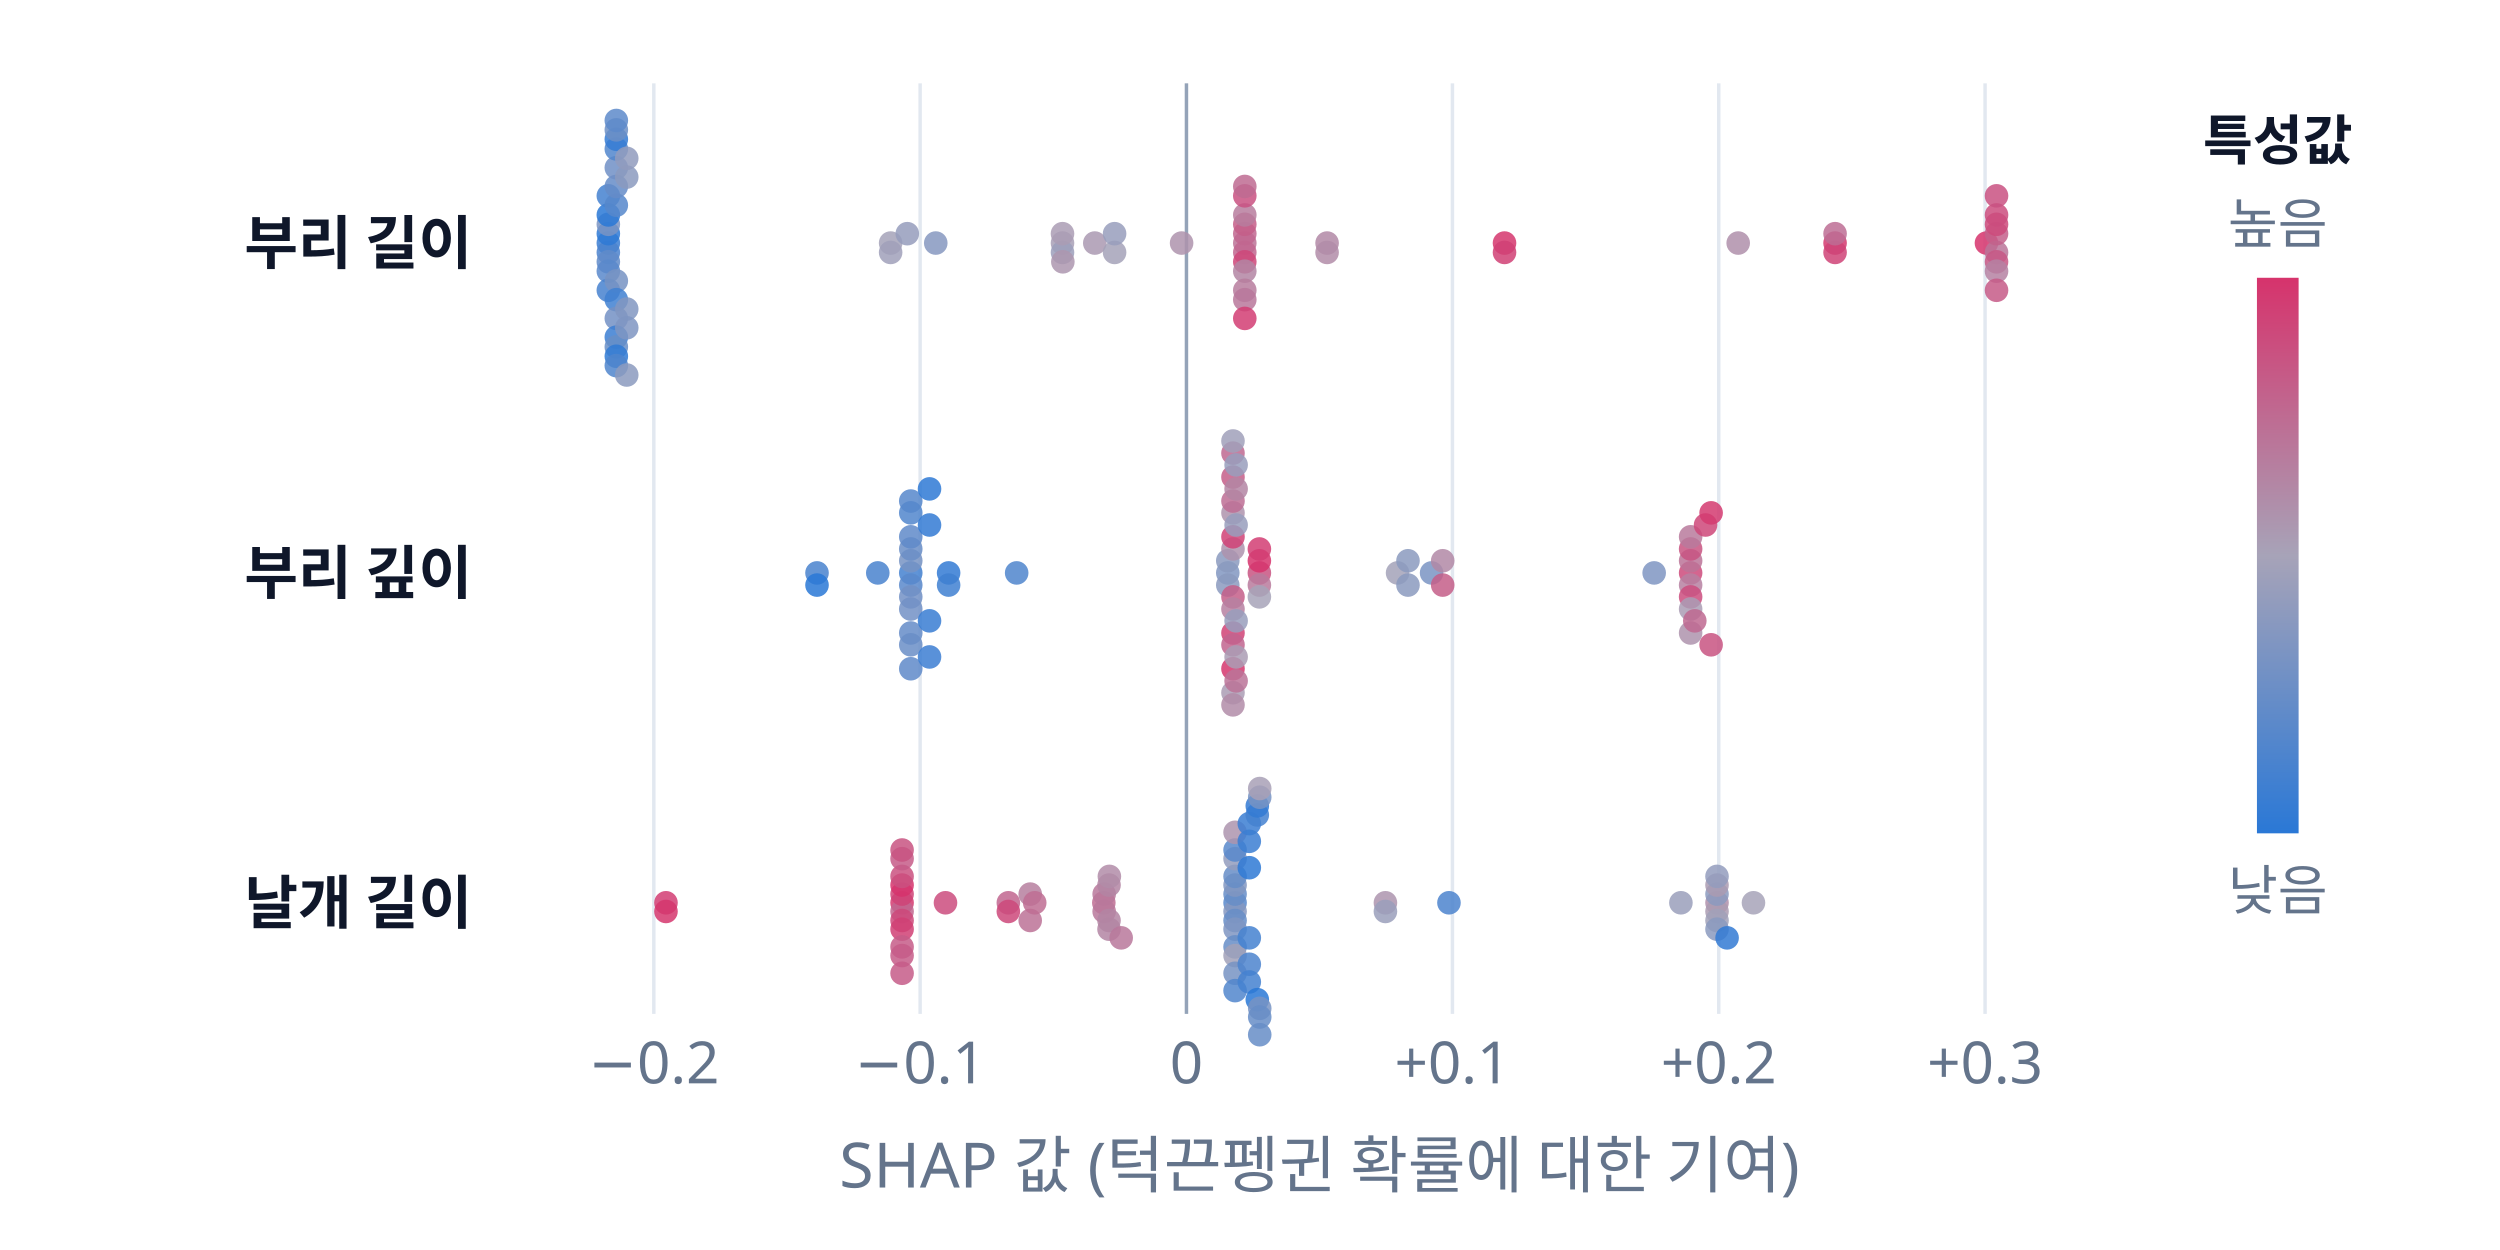
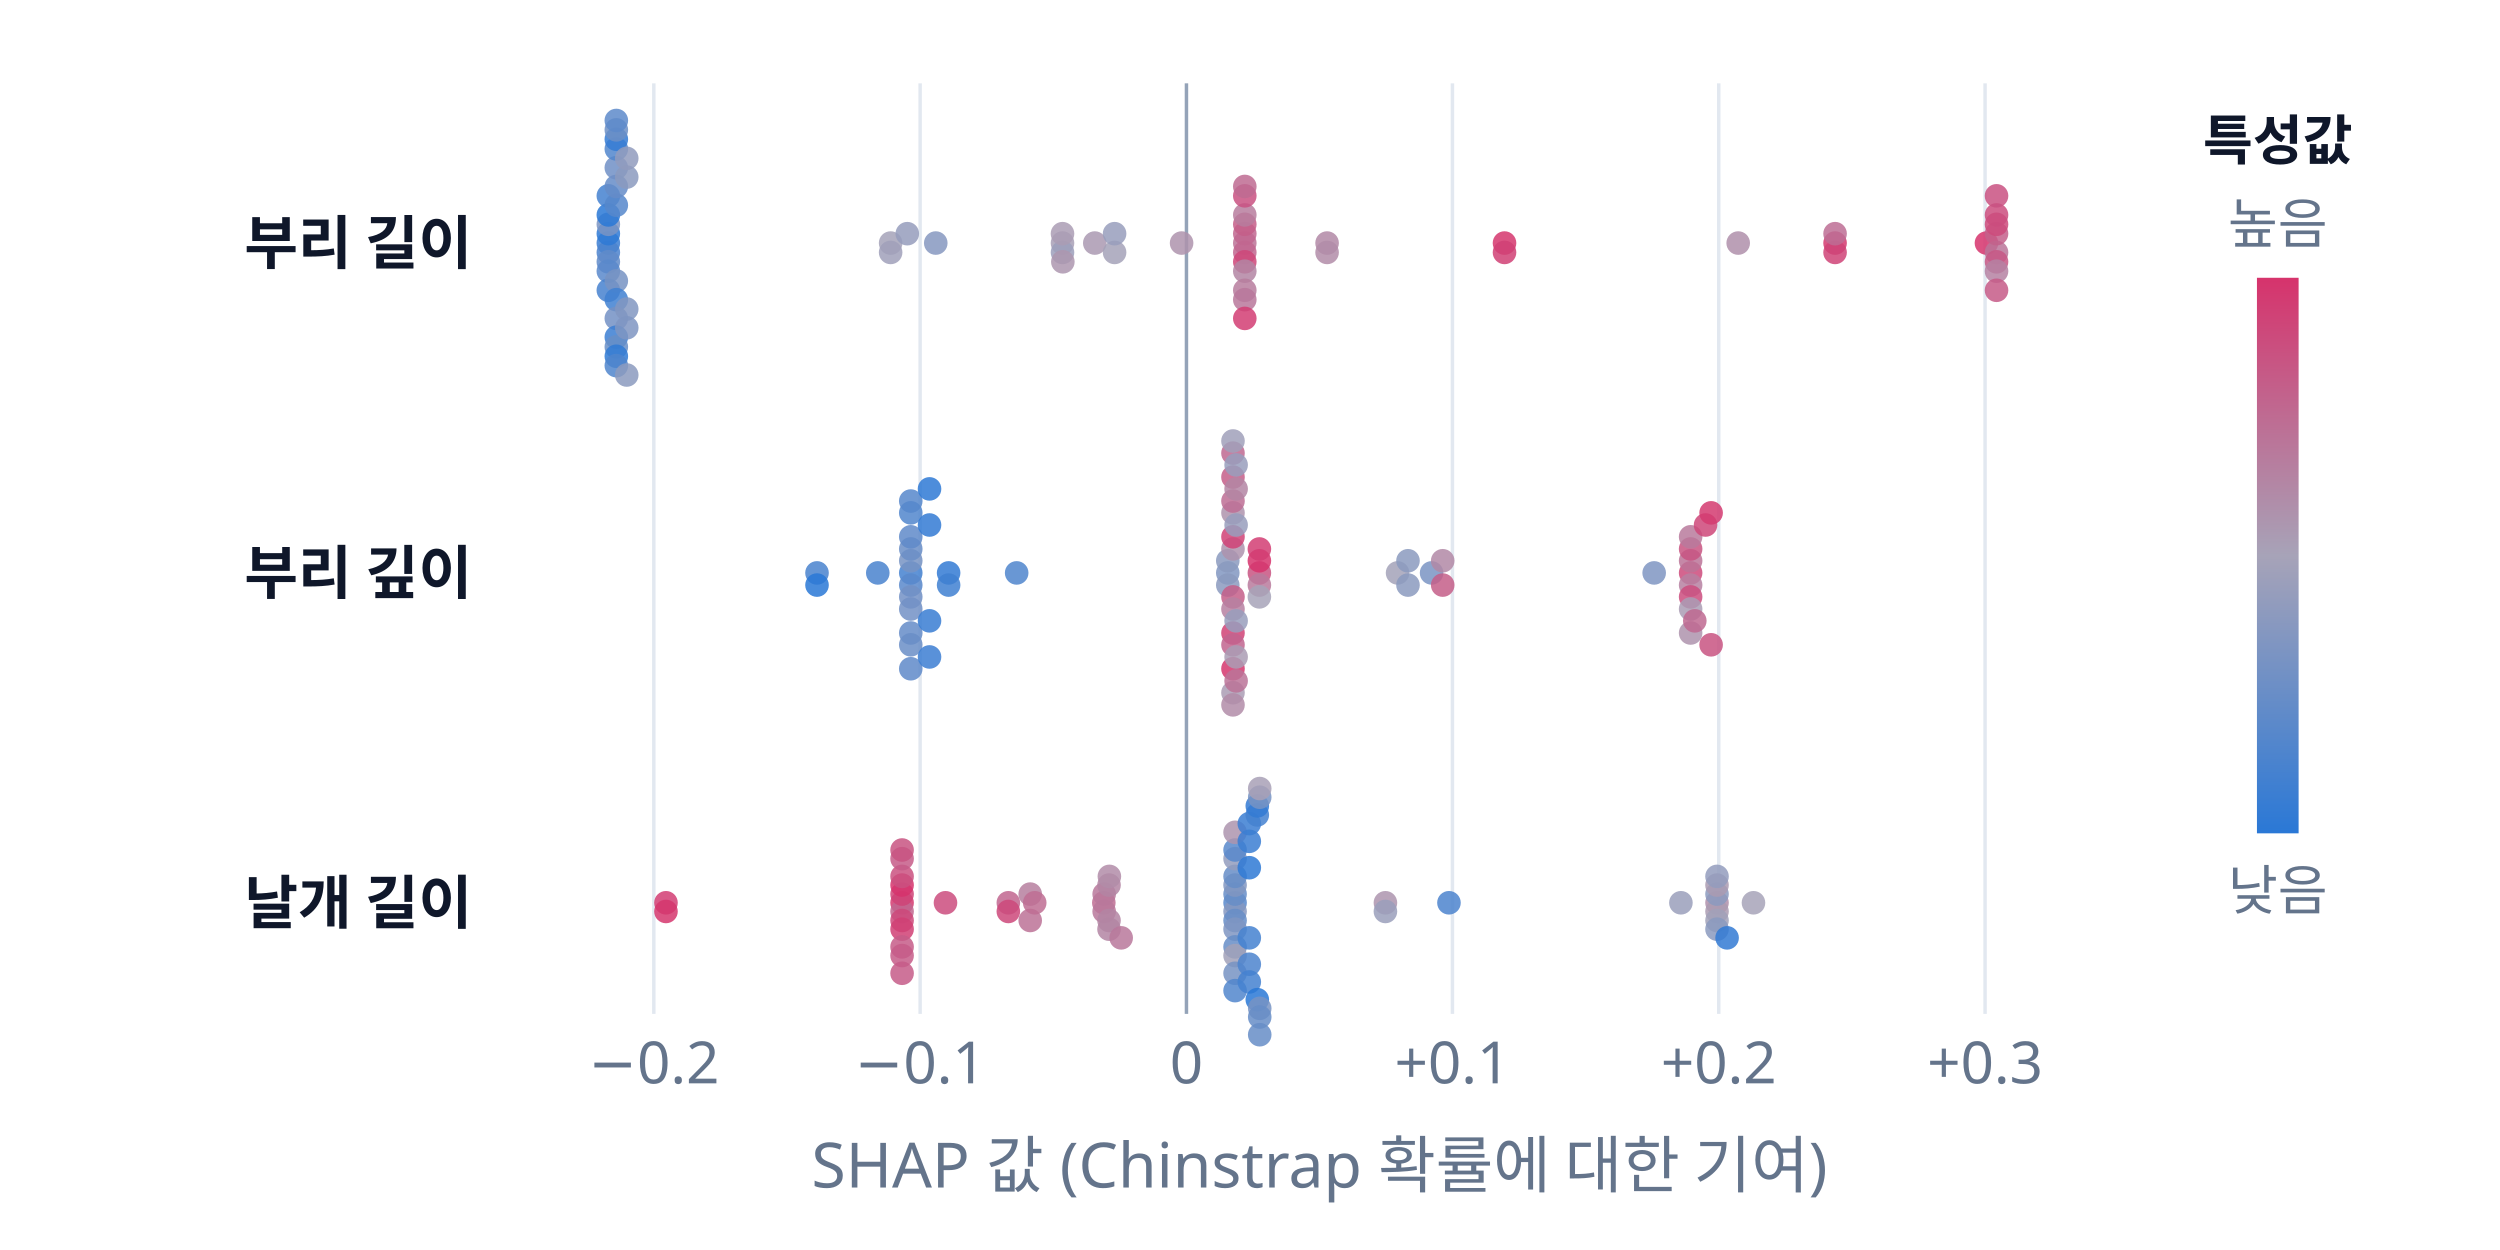
<svg xmlns="http://www.w3.org/2000/svg" viewBox="0 0 720 360" width="720" height="360" font-family="Pretendard, 'Apple SD Gothic Neo', 'Malgun Gothic', 'Noto Sans KR', sans-serif" role="img" aria-label="테스트 펭귄 69마리에 대한 XGBoost 모델의 SHAP beeswarm 그림">
  <rect width="720" height="360" fill="#ffffff" />
  <defs>
    <linearGradient id="bsw-grad" x1="0" y1="1" x2="0" y2="0">
      <stop offset="0" stop-color="#2a78d6" />
      <stop offset="0.5" stop-color="#a7a3b8" />
      <stop offset="1" stop-color="#d6336c" />
    </linearGradient>
  </defs>
  <line x1="188.3" x2="188.3" y1="24" y2="292" stroke="#e2e8f0" stroke-width="1" />
  <text x="188.3" y="312.0" font-size="16.8" fill="#64748b" text-anchor="middle">−0.2</text>
  <line x1="265.0" x2="265.0" y1="24" y2="292" stroke="#e2e8f0" stroke-width="1" />
  <text x="265.0" y="312.0" font-size="16.8" fill="#64748b" text-anchor="middle">−0.1</text>
  <line x1="341.7" x2="341.7" y1="24" y2="292" stroke="#94a3b8" stroke-width="1" />
  <text x="341.7" y="312.0" font-size="16.8" fill="#64748b" text-anchor="middle">0</text>
  <line x1="418.3" x2="418.3" y1="24" y2="292" stroke="#e2e8f0" stroke-width="1" />
  <text x="418.3" y="312.0" font-size="16.8" fill="#64748b" text-anchor="middle">+0.1</text>
  <line x1="495.0" x2="495.0" y1="24" y2="292" stroke="#e2e8f0" stroke-width="1" />
  <text x="495.0" y="312.0" font-size="16.8" fill="#64748b" text-anchor="middle">+0.2</text>
  <line x1="571.7" x2="571.7" y1="24" y2="292" stroke="#e2e8f0" stroke-width="1" />
  <text x="571.7" y="312.0" font-size="16.8" fill="#64748b" text-anchor="middle">+0.3</text>
-   <text x="380.0" y="342.0" font-size="18" fill="#64748b" text-anchor="middle">SHAP 값 (턱끈펭귄 확률에 대한 기여)</text>
+   <text x="380.0" y="342.0" font-size="18" fill="#64748b" text-anchor="middle">SHAP 값 (Chinstrap 확률에 대한 기여)</text>
  <text x="136.0" y="76.0" font-size="16.8" fill="#0f172a" text-anchor="end" font-weight="600">부리 길이</text>
  <circle cx="175.2" cy="70.0" r="3.4" fill="#3b7ed2" fill-opacity="0.85" />
  <circle cx="175.2" cy="72.7" r="3.4" fill="#4b83ce" fill-opacity="0.85" />
  <circle cx="175.2" cy="67.3" r="3.4" fill="#2e79d5" fill-opacity="0.85" />
  <circle cx="175.2" cy="75.4" r="3.4" fill="#618bc9" fill-opacity="0.85" />
  <circle cx="175.2" cy="64.6" r="3.4" fill="#7b94c3" fill-opacity="0.85" />
  <circle cx="175.2" cy="78.1" r="3.4" fill="#5a88cb" fill-opacity="0.85" />
  <circle cx="175.2" cy="61.9" r="3.4" fill="#2a78d6" fill-opacity="0.85" />
  <circle cx="175.2" cy="83.6" r="3.4" fill="#4782cf" fill-opacity="0.85" />
  <circle cx="175.2" cy="56.4" r="3.4" fill="#4481d0" fill-opacity="0.85" />
  <circle cx="177.5" cy="80.9" r="3.4" fill="#7793c3" fill-opacity="0.85" />
  <circle cx="177.5" cy="59.1" r="3.4" fill="#5687cb" fill-opacity="0.85" />
  <circle cx="177.5" cy="86.3" r="3.4" fill="#4080d1" fill-opacity="0.85" />
  <circle cx="177.5" cy="53.7" r="3.4" fill="#658cc8" fill-opacity="0.85" />
  <circle cx="177.5" cy="91.7" r="3.4" fill="#7491c4" fill-opacity="0.85" />
  <circle cx="177.5" cy="48.3" r="3.4" fill="#7090c5" fill-opacity="0.85" />
  <circle cx="177.5" cy="97.1" r="3.4" fill="#3b7ed2" fill-opacity="0.85" />
  <circle cx="177.5" cy="42.9" r="3.4" fill="#5286cc" fill-opacity="0.85" />
  <circle cx="177.5" cy="99.9" r="3.4" fill="#688ec7" fill-opacity="0.85" />
  <circle cx="177.5" cy="40.1" r="3.4" fill="#357cd3" fill-opacity="0.85" />
  <circle cx="177.5" cy="102.6" r="3.4" fill="#317bd4" fill-opacity="0.85" />
  <circle cx="177.5" cy="37.4" r="3.4" fill="#6c8fc6" fill-opacity="0.85" />
  <circle cx="177.5" cy="105.3" r="3.4" fill="#4f85cd" fill-opacity="0.85" />
  <circle cx="177.5" cy="34.7" r="3.4" fill="#5d8aca" fill-opacity="0.85" />
  <circle cx="180.5" cy="89.0" r="3.4" fill="#8296c1" fill-opacity="0.85" />
  <circle cx="180.5" cy="51.0" r="3.4" fill="#8b9abf" fill-opacity="0.85" />
  <circle cx="180.5" cy="94.4" r="3.4" fill="#7f95c2" fill-opacity="0.85" />
  <circle cx="180.5" cy="45.6" r="3.4" fill="#919bbd" fill-opacity="0.85" />
  <circle cx="180.5" cy="108.0" r="3.4" fill="#8b9abf" fill-opacity="0.85" />
  <circle cx="256.5" cy="70.0" r="3.4" fill="#a5a2b8" fill-opacity="0.85" />
  <circle cx="256.5" cy="72.7" r="3.4" fill="#a0a0ba" fill-opacity="0.85" />
  <circle cx="261.3" cy="67.3" r="3.4" fill="#959dbc" fill-opacity="0.85" />
  <circle cx="269.5" cy="70.0" r="3.4" fill="#8698c0" fill-opacity="0.85" />
  <circle cx="306.0" cy="70.0" r="3.4" fill="#a8a0b6" fill-opacity="0.85" />
  <circle cx="306.0" cy="72.7" r="3.4" fill="#9c9fbb" fill-opacity="0.85" />
  <circle cx="306.0" cy="67.3" r="3.4" fill="#aa9cb4" fill-opacity="0.85" />
  <circle cx="306.1" cy="75.4" r="3.4" fill="#ad96af" fill-opacity="0.85" />
  <circle cx="315.3" cy="70.0" r="3.4" fill="#ab99b1" fill-opacity="0.85" />
  <circle cx="321.0" cy="72.7" r="3.4" fill="#a5a2b8" fill-opacity="0.85" />
  <circle cx="321.0" cy="67.3" r="3.4" fill="#989ebc" fill-opacity="0.85" />
  <circle cx="340.3" cy="70.0" r="3.4" fill="#ae93ad" fill-opacity="0.85" />
  <circle cx="358.5" cy="70.0" r="3.4" fill="#bc7296" fill-opacity="0.85" />
  <circle cx="358.5" cy="72.7" r="3.4" fill="#c1668f" fill-opacity="0.85" />
  <circle cx="358.5" cy="67.3" r="3.4" fill="#c1668f" fill-opacity="0.85" />
  <circle cx="358.5" cy="75.4" r="3.4" fill="#ce4779" fill-opacity="0.85" />
  <circle cx="358.5" cy="64.6" r="3.4" fill="#c45e89" fill-opacity="0.85" />
  <circle cx="358.5" cy="78.1" r="3.4" fill="#b385a4" fill-opacity="0.85" />
  <circle cx="358.5" cy="61.9" r="3.4" fill="#b77d9e" fill-opacity="0.85" />
  <circle cx="358.5" cy="83.6" r="3.4" fill="#b77d9e" fill-opacity="0.85" />
  <circle cx="358.5" cy="56.4" r="3.4" fill="#c95281" fill-opacity="0.85" />
  <circle cx="358.5" cy="86.3" r="3.4" fill="#b9789b" fill-opacity="0.85" />
  <circle cx="358.5" cy="53.7" r="3.4" fill="#be6b92" fill-opacity="0.85" />
  <circle cx="358.5" cy="91.7" r="3.4" fill="#d23d73" fill-opacity="0.85" />
  <circle cx="382.2" cy="70.0" r="3.4" fill="#b289a6" fill-opacity="0.85" />
  <circle cx="382.2" cy="72.7" r="3.4" fill="#b18ca8" fill-opacity="0.85" />
  <circle cx="433.3" cy="70.0" r="3.4" fill="#d5366e" fill-opacity="0.85" />
  <circle cx="433.3" cy="72.7" r="3.4" fill="#d04075" fill-opacity="0.85" />
  <circle cx="500.6" cy="70.0" r="3.4" fill="#af8fab" fill-opacity="0.85" />
  <circle cx="528.5" cy="70.0" r="3.4" fill="#d33a70" fill-opacity="0.85" />
  <circle cx="528.5" cy="72.7" r="3.4" fill="#cf4377" fill-opacity="0.85" />
  <circle cx="528.5" cy="67.3" r="3.4" fill="#bd6e94" fill-opacity="0.85" />
  <circle cx="572.1" cy="70.0" r="3.4" fill="#d6336c" fill-opacity="0.85" />
  <circle cx="575.0" cy="72.7" r="3.4" fill="#ba7599" fill-opacity="0.85" />
  <circle cx="575.0" cy="67.3" r="3.4" fill="#c3618b" fill-opacity="0.85" />
  <circle cx="575.0" cy="75.4" r="3.4" fill="#c75785" fill-opacity="0.85" />
  <circle cx="575.0" cy="64.6" r="3.4" fill="#cc4a7c" fill-opacity="0.85" />
  <circle cx="575.0" cy="78.1" r="3.4" fill="#b582a2" fill-opacity="0.85" />
  <circle cx="575.0" cy="61.9" r="3.4" fill="#cb4d7e" fill-opacity="0.85" />
  <circle cx="575.0" cy="83.6" r="3.4" fill="#c55b87" fill-opacity="0.85" />
  <circle cx="575.0" cy="56.4" r="3.4" fill="#c95281" fill-opacity="0.85" />
  <text x="136.0" y="171.0" font-size="16.8" fill="#0f172a" text-anchor="end" font-weight="600">부리 깊이</text>
  <circle cx="235.3" cy="165.0" r="3.4" fill="#4983ce" fill-opacity="0.85" />
  <circle cx="235.3" cy="168.5" r="3.4" fill="#2a78d6" fill-opacity="0.85" />
  <circle cx="252.8" cy="165.0" r="3.4" fill="#4983ce" fill-opacity="0.85" />
  <circle cx="262.3" cy="165.0" r="3.4" fill="#4481d0" fill-opacity="0.85" />
  <circle cx="262.3" cy="168.5" r="3.4" fill="#5a88cb" fill-opacity="0.85" />
  <circle cx="262.3" cy="161.5" r="3.4" fill="#7793c3" fill-opacity="0.85" />
  <circle cx="262.3" cy="171.9" r="3.4" fill="#7291c5" fill-opacity="0.85" />
  <circle cx="262.3" cy="158.1" r="3.4" fill="#6a8ec7" fill-opacity="0.85" />
  <circle cx="262.3" cy="175.4" r="3.4" fill="#7291c5" fill-opacity="0.85" />
  <circle cx="262.3" cy="154.6" r="3.4" fill="#5f8ac9" fill-opacity="0.85" />
  <circle cx="262.3" cy="182.3" r="3.4" fill="#658cc8" fill-opacity="0.85" />
  <circle cx="262.3" cy="147.7" r="3.4" fill="#5286cc" fill-opacity="0.85" />
  <circle cx="262.3" cy="185.7" r="3.4" fill="#6a8ec7" fill-opacity="0.85" />
  <circle cx="262.3" cy="144.3" r="3.4" fill="#5687cb" fill-opacity="0.85" />
  <circle cx="262.3" cy="192.6" r="3.4" fill="#5f8ac9" fill-opacity="0.85" />
  <circle cx="267.7" cy="178.8" r="3.4" fill="#397dd2" fill-opacity="0.85" />
  <circle cx="267.7" cy="151.2" r="3.4" fill="#337bd4" fill-opacity="0.85" />
  <circle cx="267.7" cy="189.2" r="3.4" fill="#3c7ed2" fill-opacity="0.85" />
  <circle cx="267.7" cy="140.8" r="3.4" fill="#2e79d5" fill-opacity="0.85" />
  <circle cx="273.2" cy="165.0" r="3.4" fill="#337bd4" fill-opacity="0.85" />
  <circle cx="273.2" cy="168.5" r="3.4" fill="#4080d1" fill-opacity="0.85" />
  <circle cx="292.8" cy="165.0" r="3.4" fill="#4f85cd" fill-opacity="0.85" />
  <circle cx="353.6" cy="165.0" r="3.4" fill="#8296c1" fill-opacity="0.85" />
  <circle cx="353.6" cy="168.5" r="3.4" fill="#8b9abf" fill-opacity="0.85" />
  <circle cx="353.6" cy="161.5" r="3.4" fill="#8b9abf" fill-opacity="0.85" />
  <circle cx="355.1" cy="171.9" r="3.4" fill="#c45e89" fill-opacity="0.85" />
  <circle cx="355.1" cy="158.1" r="3.4" fill="#ae93ad" fill-opacity="0.85" />
  <circle cx="355.1" cy="175.4" r="3.4" fill="#b680a1" fill-opacity="0.85" />
  <circle cx="355.1" cy="154.6" r="3.4" fill="#d04276" fill-opacity="0.85" />
  <circle cx="355.1" cy="182.3" r="3.4" fill="#d04276" fill-opacity="0.85" />
  <circle cx="355.1" cy="147.7" r="3.4" fill="#ae93ad" fill-opacity="0.85" />
  <circle cx="355.1" cy="185.7" r="3.4" fill="#c1648e" fill-opacity="0.85" />
  <circle cx="355.1" cy="144.3" r="3.4" fill="#bd6e94" fill-opacity="0.85" />
  <circle cx="355.1" cy="192.6" r="3.4" fill="#d5366e" fill-opacity="0.85" />
  <circle cx="355.1" cy="137.4" r="3.4" fill="#c45e89" fill-opacity="0.85" />
  <circle cx="355.1" cy="199.5" r="3.4" fill="#aa9cb4" fill-opacity="0.85" />
  <circle cx="355.1" cy="130.5" r="3.4" fill="#bf6991" fill-opacity="0.85" />
  <circle cx="355.1" cy="203.0" r="3.4" fill="#b18ca8" fill-opacity="0.85" />
  <circle cx="355.1" cy="127.0" r="3.4" fill="#a0a0ba" fill-opacity="0.85" />
  <circle cx="356.0" cy="178.8" r="3.4" fill="#989ebc" fill-opacity="0.85" />
  <circle cx="356.0" cy="151.2" r="3.4" fill="#989ebc" fill-opacity="0.85" />
  <circle cx="356.0" cy="189.2" r="3.4" fill="#aa9cb4" fill-opacity="0.85" />
  <circle cx="356.0" cy="140.8" r="3.4" fill="#b385a4" fill-opacity="0.85" />
  <circle cx="356.0" cy="196.1" r="3.4" fill="#bb7398" fill-opacity="0.85" />
  <circle cx="356.0" cy="133.9" r="3.4" fill="#989ebc" fill-opacity="0.85" />
  <circle cx="362.7" cy="165.0" r="3.4" fill="#c85482" fill-opacity="0.85" />
  <circle cx="362.7" cy="168.5" r="3.4" fill="#b87a9c" fill-opacity="0.85" />
  <circle cx="362.7" cy="161.5" r="3.4" fill="#d6336c" fill-opacity="0.85" />
  <circle cx="362.7" cy="171.9" r="3.4" fill="#a7a3b8" fill-opacity="0.85" />
  <circle cx="362.7" cy="158.1" r="3.4" fill="#d23d73" fill-opacity="0.85" />
  <circle cx="402.5" cy="165.0" r="3.4" fill="#a3a2b9" fill-opacity="0.85" />
  <circle cx="405.5" cy="168.5" r="3.4" fill="#8b9abf" fill-opacity="0.85" />
  <circle cx="405.5" cy="161.5" r="3.4" fill="#8b9abf" fill-opacity="0.85" />
  <circle cx="412.3" cy="165.0" r="3.4" fill="#7b94c3" fill-opacity="0.85" />
  <circle cx="415.5" cy="168.5" r="3.4" fill="#c45e89" fill-opacity="0.85" />
  <circle cx="415.5" cy="161.5" r="3.4" fill="#b289a6" fill-opacity="0.85" />
  <circle cx="476.4" cy="165.0" r="3.4" fill="#7f95c2" fill-opacity="0.85" />
  <circle cx="486.9" cy="165.0" r="3.4" fill="#cc4a7c" fill-opacity="0.85" />
  <circle cx="486.9" cy="168.5" r="3.4" fill="#b680a1" fill-opacity="0.85" />
  <circle cx="486.9" cy="161.5" r="3.4" fill="#bb7398" fill-opacity="0.85" />
  <circle cx="486.9" cy="171.9" r="3.4" fill="#cb4d7e" fill-opacity="0.85" />
  <circle cx="486.9" cy="158.1" r="3.4" fill="#c85482" fill-opacity="0.85" />
  <circle cx="486.9" cy="175.4" r="3.4" fill="#aa9cb4" fill-opacity="0.85" />
  <circle cx="486.9" cy="154.6" r="3.4" fill="#b87a9c" fill-opacity="0.85" />
  <circle cx="486.9" cy="182.3" r="3.4" fill="#ae93ad" fill-opacity="0.85" />
  <circle cx="488.1" cy="178.8" r="3.4" fill="#bf6991" fill-opacity="0.85" />
  <circle cx="491.2" cy="151.2" r="3.4" fill="#ce4779" fill-opacity="0.85" />
  <circle cx="492.8" cy="147.7" r="3.4" fill="#d33a70" fill-opacity="0.85" />
  <circle cx="492.8" cy="185.7" r="3.4" fill="#c85482" fill-opacity="0.85" />
  <text x="136.0" y="266.0" font-size="16.8" fill="#0f172a" text-anchor="end" font-weight="600">날개 길이</text>
  <circle cx="191.8" cy="260.0" r="3.4" fill="#d23d73" fill-opacity="0.85" />
  <circle cx="191.8" cy="262.5" r="3.4" fill="#d5366e" fill-opacity="0.85" />
  <circle cx="259.8" cy="260.0" r="3.4" fill="#d33a70" fill-opacity="0.85" />
  <circle cx="259.8" cy="262.5" r="3.4" fill="#c1668f" fill-opacity="0.85" />
  <circle cx="259.8" cy="257.5" r="3.4" fill="#cf4377" fill-opacity="0.85" />
  <circle cx="259.8" cy="265.1" r="3.4" fill="#cd487b" fill-opacity="0.85" />
  <circle cx="259.8" cy="254.9" r="3.4" fill="#d6336c" fill-opacity="0.85" />
  <circle cx="259.8" cy="267.6" r="3.4" fill="#d04075" fill-opacity="0.85" />
  <circle cx="259.8" cy="252.4" r="3.4" fill="#ca5180" fill-opacity="0.85" />
  <circle cx="259.8" cy="272.7" r="3.4" fill="#c55c88" fill-opacity="0.85" />
  <circle cx="259.8" cy="247.3" r="3.4" fill="#c55c88" fill-opacity="0.85" />
  <circle cx="259.8" cy="275.2" r="3.4" fill="#c55c88" fill-opacity="0.85" />
  <circle cx="259.8" cy="244.8" r="3.4" fill="#c85482" fill-opacity="0.85" />
  <circle cx="259.8" cy="280.3" r="3.4" fill="#c55c88" fill-opacity="0.85" />
  <circle cx="272.3" cy="260.0" r="3.4" fill="#cb4d7e" fill-opacity="0.85" />
  <circle cx="290.4" cy="260.0" r="3.4" fill="#c1668f" fill-opacity="0.85" />
  <circle cx="290.4" cy="262.5" r="3.4" fill="#cd487b" fill-opacity="0.85" />
  <circle cx="296.7" cy="257.5" r="3.4" fill="#b67f9f" fill-opacity="0.85" />
  <circle cx="296.7" cy="265.1" r="3.4" fill="#bc7296" fill-opacity="0.85" />
  <circle cx="298.0" cy="260.0" r="3.4" fill="#be6d93" fill-opacity="0.85" />
  <circle cx="317.9" cy="260.0" r="3.4" fill="#be6d93" fill-opacity="0.85" />
  <circle cx="318.0" cy="262.5" r="3.4" fill="#b9789b" fill-opacity="0.85" />
  <circle cx="318.0" cy="257.5" r="3.4" fill="#b9789b" fill-opacity="0.85" />
  <circle cx="319.4" cy="265.1" r="3.4" fill="#b385a4" fill-opacity="0.85" />
  <circle cx="319.4" cy="254.9" r="3.4" fill="#b385a4" fill-opacity="0.85" />
  <circle cx="319.4" cy="267.6" r="3.4" fill="#b385a4" fill-opacity="0.85" />
  <circle cx="319.5" cy="252.4" r="3.4" fill="#b18ca8" fill-opacity="0.85" />
  <circle cx="322.9" cy="270.1" r="3.4" fill="#b9789b" fill-opacity="0.85" />
  <circle cx="355.7" cy="260.0" r="3.4" fill="#5888cb" fill-opacity="0.85" />
  <circle cx="355.7" cy="262.5" r="3.4" fill="#8698c0" fill-opacity="0.85" />
  <circle cx="355.7" cy="257.5" r="3.4" fill="#678dc7" fill-opacity="0.85" />
  <circle cx="355.7" cy="265.1" r="3.4" fill="#678dc7" fill-opacity="0.85" />
  <circle cx="355.7" cy="254.9" r="3.4" fill="#8296c1" fill-opacity="0.85" />
  <circle cx="355.7" cy="267.6" r="3.4" fill="#7f95c2" fill-opacity="0.85" />
  <circle cx="355.7" cy="252.4" r="3.4" fill="#678dc7" fill-opacity="0.85" />
  <circle cx="355.7" cy="272.7" r="3.4" fill="#678dc7" fill-opacity="0.85" />
  <circle cx="355.7" cy="247.3" r="3.4" fill="#939cbd" fill-opacity="0.85" />
  <circle cx="355.7" cy="275.2" r="3.4" fill="#a1a1b9" fill-opacity="0.85" />
  <circle cx="355.7" cy="244.8" r="3.4" fill="#5888cb" fill-opacity="0.85" />
  <circle cx="355.7" cy="280.3" r="3.4" fill="#7793c3" fill-opacity="0.85" />
  <circle cx="355.7" cy="239.7" r="3.4" fill="#ad94ae" fill-opacity="0.85" />
  <circle cx="355.7" cy="285.3" r="3.4" fill="#5286cc" fill-opacity="0.85" />
  <circle cx="359.8" cy="270.1" r="3.4" fill="#4481d0" fill-opacity="0.85" />
  <circle cx="359.8" cy="249.9" r="3.4" fill="#2e79d5" fill-opacity="0.85" />
  <circle cx="359.8" cy="277.7" r="3.4" fill="#4d84ce" fill-opacity="0.85" />
  <circle cx="359.8" cy="242.3" r="3.4" fill="#3b7ed2" fill-opacity="0.85" />
  <circle cx="359.8" cy="282.8" r="3.4" fill="#4481d0" fill-opacity="0.85" />
  <circle cx="359.8" cy="237.2" r="3.4" fill="#3b7ed2" fill-opacity="0.85" />
  <circle cx="362.1" cy="234.7" r="3.4" fill="#4481d0" fill-opacity="0.85" />
  <circle cx="362.1" cy="287.9" r="3.4" fill="#2a78d6" fill-opacity="0.85" />
  <circle cx="362.1" cy="232.1" r="3.4" fill="#337bd4" fill-opacity="0.85" />
  <circle cx="362.8" cy="290.4" r="3.4" fill="#7793c3" fill-opacity="0.85" />
  <circle cx="362.8" cy="229.6" r="3.4" fill="#7793c3" fill-opacity="0.85" />
  <circle cx="362.8" cy="292.9" r="3.4" fill="#678dc7" fill-opacity="0.85" />
  <circle cx="362.8" cy="227.1" r="3.4" fill="#a8a0b6" fill-opacity="0.85" />
  <circle cx="362.8" cy="298.0" r="3.4" fill="#678dc7" fill-opacity="0.85" />
  <circle cx="399.0" cy="260.0" r="3.4" fill="#ad94ae" fill-opacity="0.85" />
  <circle cx="399.0" cy="262.5" r="3.4" fill="#9a9fbb" fill-opacity="0.85" />
  <circle cx="417.3" cy="260.0" r="3.4" fill="#4d84ce" fill-opacity="0.85" />
  <circle cx="484.1" cy="260.0" r="3.4" fill="#9a9fbb" fill-opacity="0.85" />
  <circle cx="494.5" cy="260.0" r="3.4" fill="#af8fab" fill-opacity="0.85" />
  <circle cx="494.5" cy="262.5" r="3.4" fill="#aa9bb2" fill-opacity="0.85" />
  <circle cx="494.5" cy="257.5" r="3.4" fill="#8b9abf" fill-opacity="0.85" />
  <circle cx="494.5" cy="265.1" r="3.4" fill="#a1a1b9" fill-opacity="0.85" />
  <circle cx="494.5" cy="254.9" r="3.4" fill="#aa9bb2" fill-opacity="0.85" />
  <circle cx="494.5" cy="267.6" r="3.4" fill="#8b9abf" fill-opacity="0.85" />
  <circle cx="494.5" cy="252.4" r="3.4" fill="#939cbd" fill-opacity="0.85" />
  <circle cx="497.4" cy="270.1" r="3.4" fill="#337bd4" fill-opacity="0.85" />
  <circle cx="505.0" cy="260.0" r="3.4" fill="#a7a3b8" fill-opacity="0.85" />
  <rect x="650" y="80" width="12" height="160" fill="url(#bsw-grad)" />
  <text x="656.0" y="70.0" font-size="15.6" fill="#64748b" text-anchor="middle">높음</text>
  <text x="656.0" y="262.0" font-size="15.6" fill="#64748b" text-anchor="middle">낮음</text>
  <text x="656.0" y="46.0" font-size="15.6" fill="#0f172a" text-anchor="middle" font-weight="600">특성값</text>
</svg>
